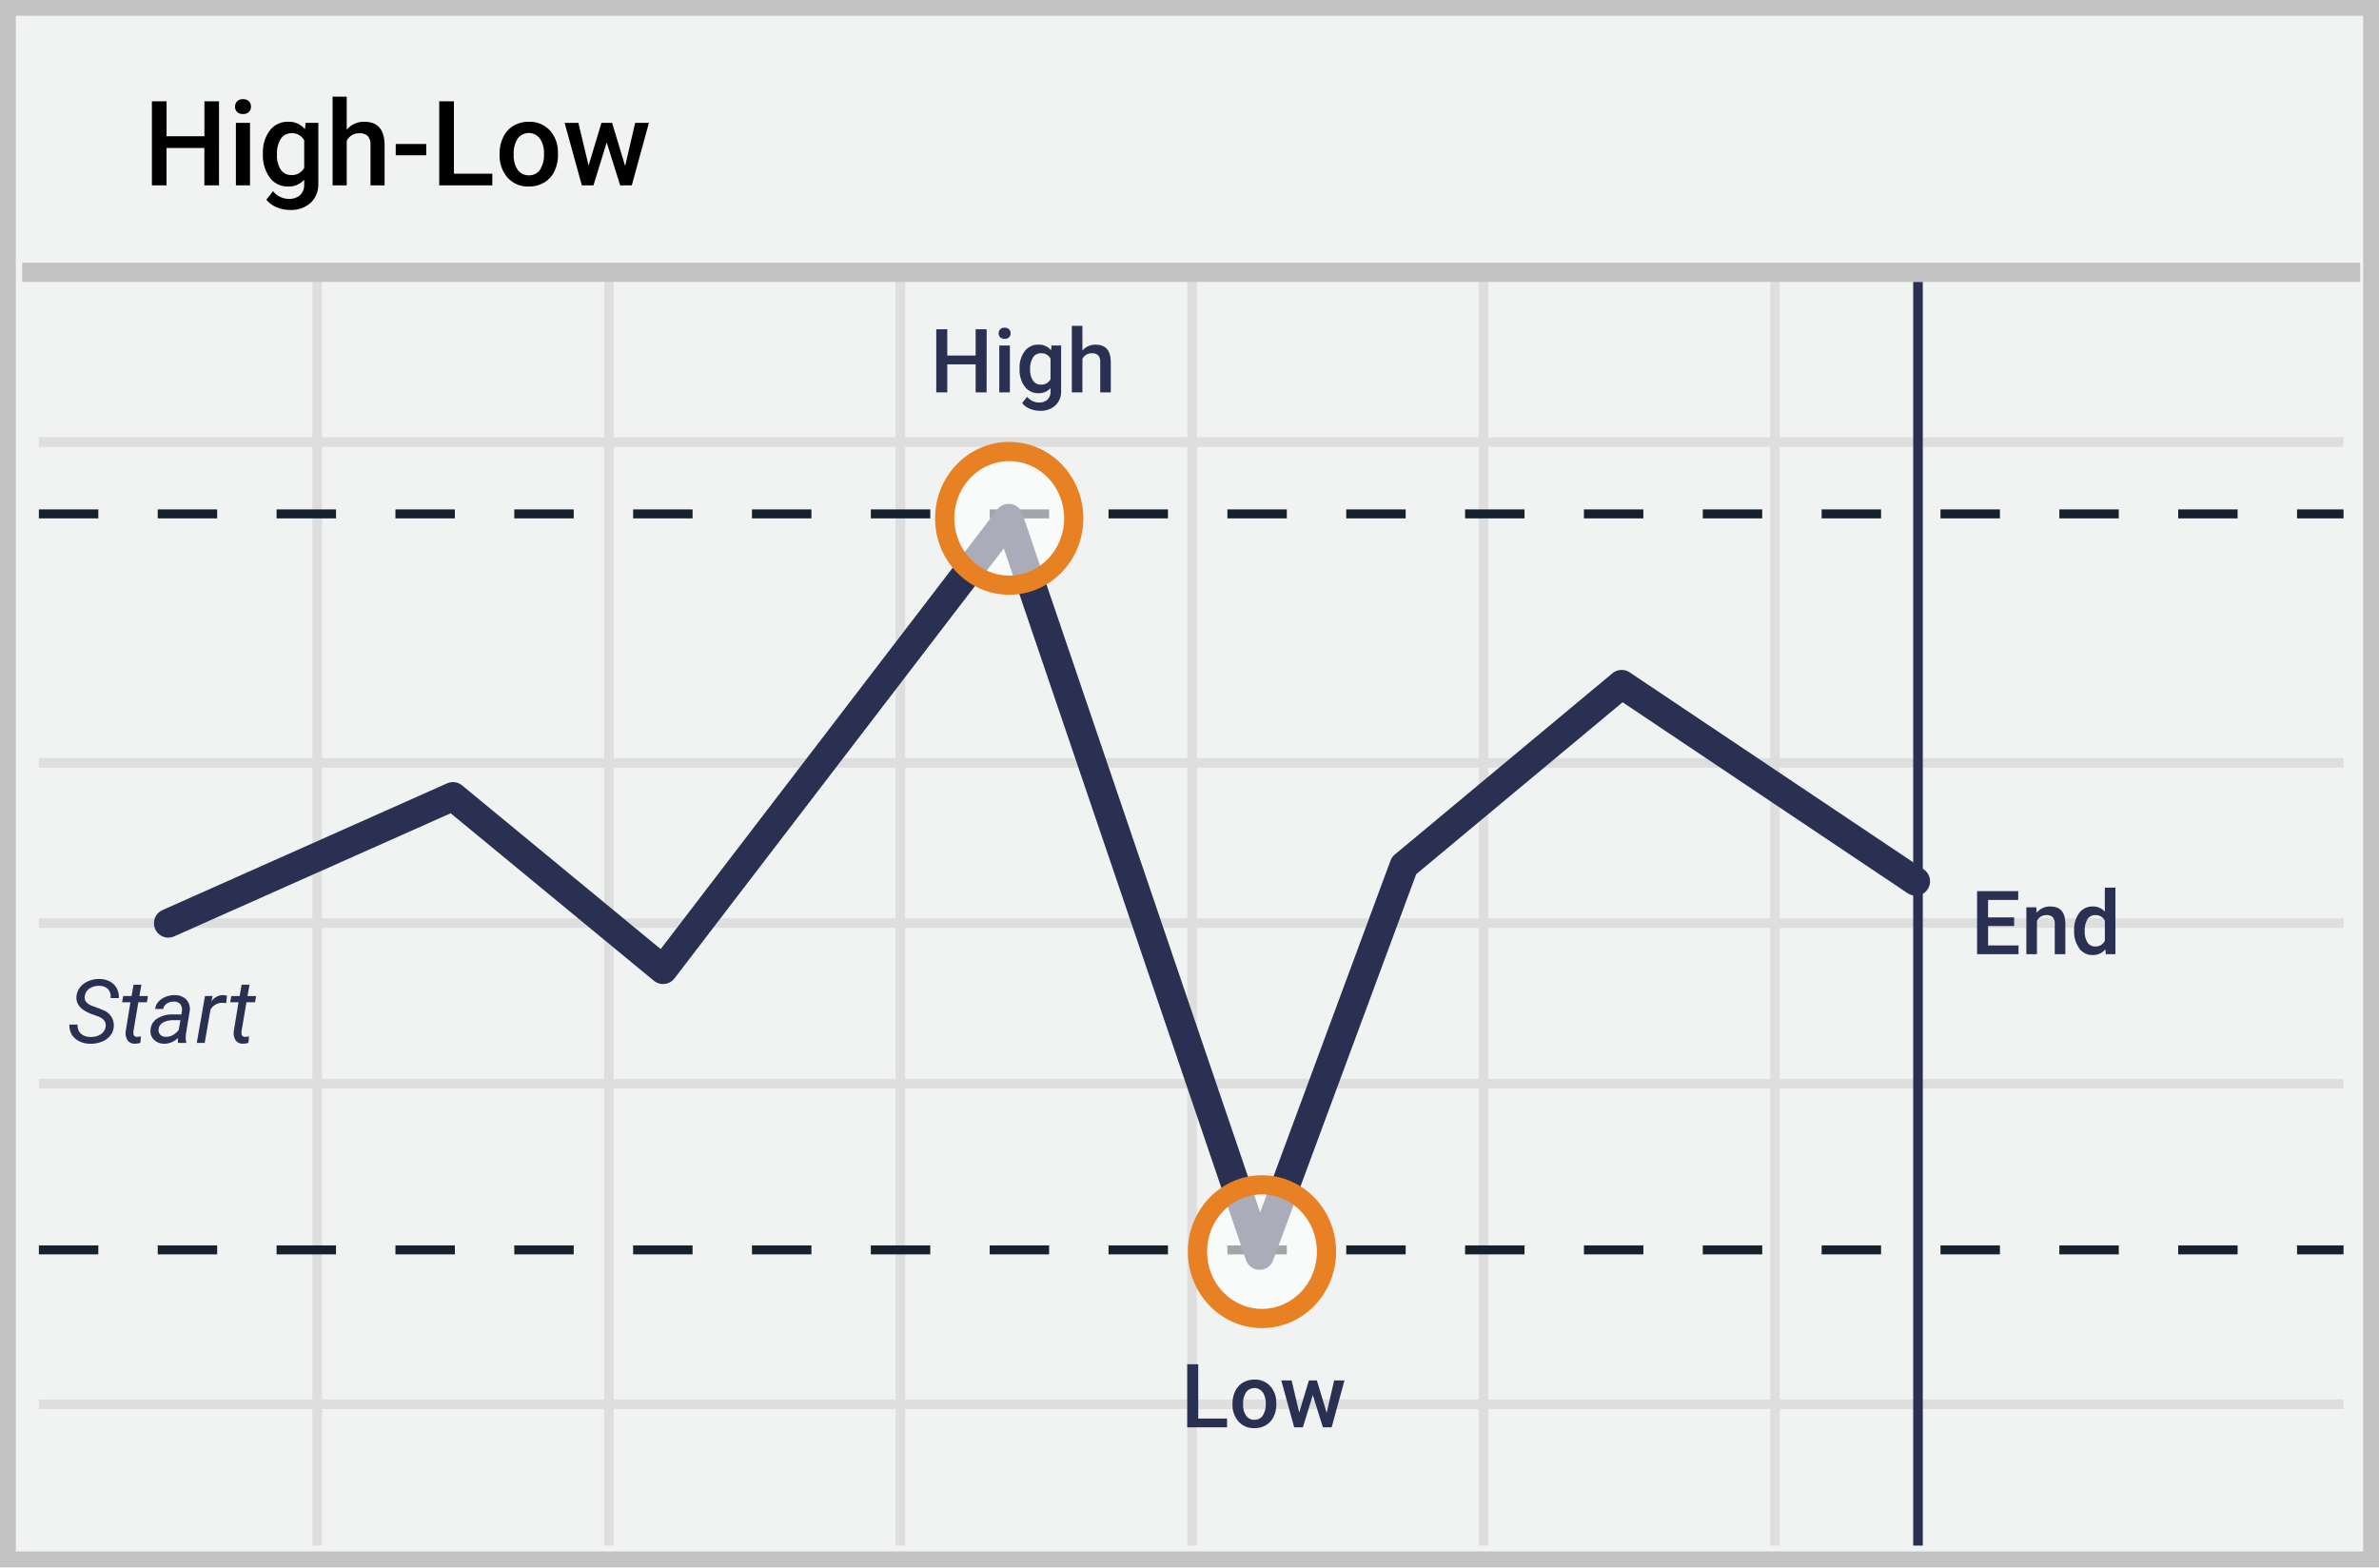
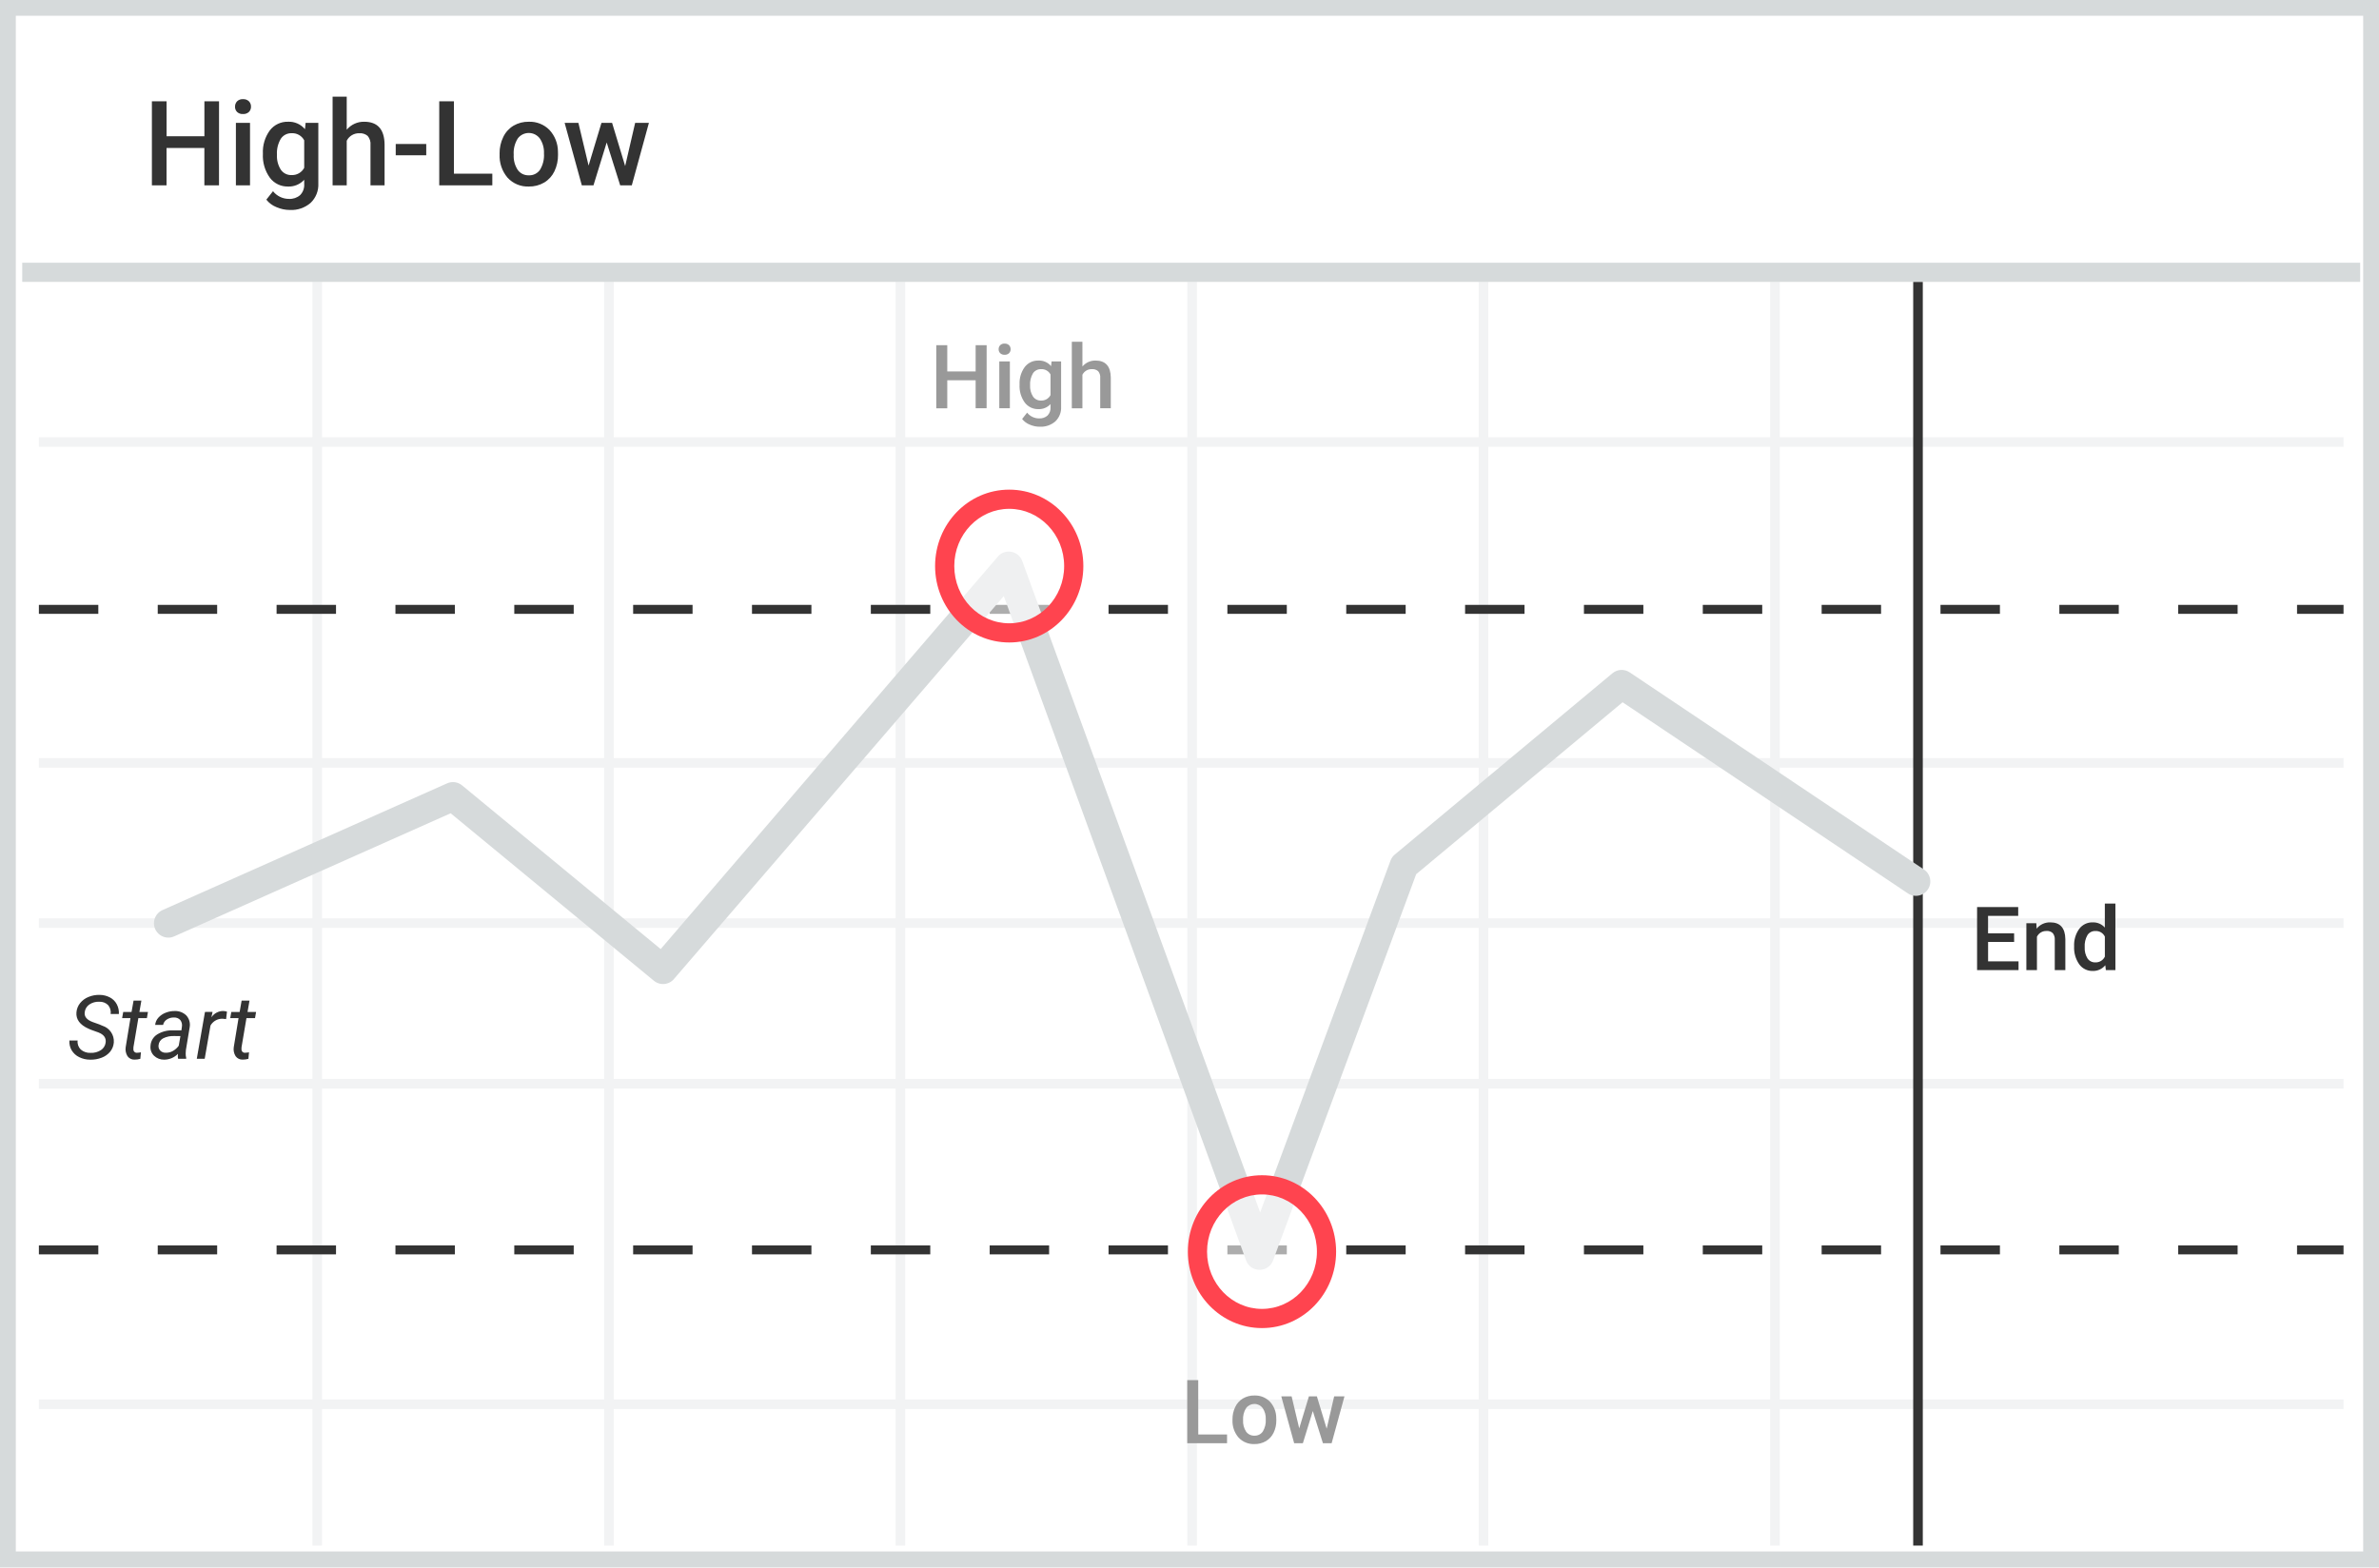
<svg xmlns="http://www.w3.org/2000/svg" width="299" height="197">
-   <g fill="none" fill-rule="evenodd">
-     <path fill="#F1F2F2" d="M0 0h299v197H0z" />
-     <path d="M1.987 1.98v193.04h295.026V1.98H1.987zM299 0v197H0V0h299z" fill="#C2C2C2" fill-rule="nonzero" />
-     <path d="M4.887 55.565h289.656M4.887 95.895h289.656M4.887 136.224h289.656M4.887 176.516h289.656M39.87 35.419v158.864M76.535 35.419v158.864m36.627-158.864v158.864m36.665-158.864v158.864m36.628-158.864v158.864m36.627-158.864v158.864M4.887 116.041h289.656" stroke="#DFDEDE" stroke-width="1.206" />
-     <path d="M4.887 65.161v-1.127h7.469v1.127H4.887zm14.938 0v-1.127h7.468v1.127h-7.468zm14.937 0v-1.127h7.469v1.127h-7.469zm14.938 0v-1.127h7.468v1.127H49.7zm14.937 0v-1.127h7.469v1.127h-7.469zm14.938 0v-1.127h7.468v1.127h-7.468zm14.937 0v-1.127h7.469v1.127h-7.469zm14.938 0v-1.127h7.468v1.127h-7.468zm14.937 0v-1.127h7.469v1.127h-7.469zm14.938 0v-1.127h7.468v1.127h-7.468zm14.937 0v-1.127h7.469v1.127h-7.469zm14.938 0v-1.127h7.468v1.127H169.2zm14.937 0v-1.127h7.469v1.127h-7.469zm14.938 0v-1.127h7.468v1.127h-7.468zm14.937 0v-1.127h7.469v1.127h-7.469zm14.938 0v-1.127h7.468v1.127h-7.468zm14.937 0v-1.127h7.469v1.127h-7.469zm14.938 0v-1.127h7.468v1.127h-7.468zm14.937 0v-1.127h7.469v1.127h-7.469zm14.938 0v-1.127h5.843v1.127H288.7z" fill="#15212D" fill-rule="nonzero" />
-     <path fill="#2A3052" fill-rule="nonzero" d="M240.457 35.42h1.206v158.863h-1.206z" />
-     <path d="M4.887 157.677v-1.128h7.469v1.128H4.887zm14.938 0v-1.128h7.468v1.128h-7.468zm14.937 0v-1.128h7.469v1.128h-7.469zm14.938 0v-1.128h7.468v1.128H49.7zm14.937 0v-1.128h7.469v1.128h-7.469zm14.938 0v-1.128h7.468v1.128h-7.468zm14.937 0v-1.128h7.469v1.128h-7.469zm14.938 0v-1.128h7.468v1.128h-7.468zm14.937 0v-1.128h7.469v1.128h-7.469zm14.938 0v-1.128h7.468v1.128h-7.468zm14.937 0v-1.128h7.469v1.128h-7.469zm14.938 0v-1.128h7.468v1.128H169.2zm14.937 0v-1.128h7.469v1.128h-7.469zm14.938 0v-1.128h7.468v1.128h-7.468zm14.937 0v-1.128h7.469v1.128h-7.469zm14.938 0v-1.128h7.468v1.128h-7.468zm14.937 0v-1.128h7.469v1.128h-7.469zm14.938 0v-1.128h7.468v1.128h-7.468zm14.937 0v-1.128h7.469v1.128h-7.469zm14.938 0v-1.128h5.843v1.128H288.7z" fill="#15212D" fill-rule="nonzero" />
-     <path fill="#C2C2C2" fill-rule="nonzero" d="M2.794 35.436v-2.412h293.842v2.412z" />
-     <path d="M21.918 117.693a1.809 1.809 0 1 1-1.471-3.305l35.745-15.92a1.809 1.809 0 0 1 1.887.257l24.958 20.574 42.309-55.255c.879-1.148 2.683-.852 3.148.517l29.886 87.844 16.384-44.226c.11-.297.296-.56.539-.762l27.355-22.788a1.809 1.809 0 0 1 2.164-.113l36.927 24.744a1.809 1.809 0 1 1-2.014 3.005l-35.802-23.99-25.944 21.613-17.985 48.549c-.592 1.596-2.86 1.566-3.409-.046L126.16 68.93l-41.39 54.056a1.809 1.809 0 0 1-2.587.296L56.64 102.23l-34.723 15.464z" fill="#2A3052" />
-     <ellipse cx="8.11" cy="9.374" rx="8.11" ry="8.4" opacity=".6" transform="translate(150.5 147.962)" fill="#FFF" />
-     <path d="M158.61 166.943c-5.155 0-9.316-4.31-9.316-9.607 0-5.296 4.161-9.606 9.316-9.606 5.155 0 9.317 4.31 9.317 9.606s-4.162 9.607-9.317 9.607zm0-2.412c3.804 0 6.905-3.212 6.905-7.195 0-3.982-3.101-7.194-6.905-7.194-3.803 0-6.904 3.212-6.904 7.194 0 3.983 3.1 7.195 6.904 7.195z" fill="#E88024" fill-rule="nonzero" />
-     <ellipse cx="8.979" cy="8.4" rx="8.11" ry="8.4" opacity=".6" transform="translate(117.862 56.755)" fill="#FFF" />
-     <path d="M126.842 74.761c-5.155 0-9.317-4.31-9.317-9.606s4.162-9.606 9.317-9.606 9.316 4.31 9.316 9.606-4.161 9.606-9.316 9.606zm0-2.412c3.803 0 6.904-3.211 6.904-7.194s-3.1-7.194-6.904-7.194-6.905 3.211-6.905 7.194 3.101 7.194 6.905 7.194z" fill="#E88024" fill-rule="nonzero" />
-     <path d="M27.525 23.302h-1.839v-4.698h-4.754v4.698H19.09V12.73h1.846v4.4h4.754v-4.4h1.839l-.004 10.57zm3.898 0h-1.775v-7.854h1.775v7.854zm-1.883-9.895a.934.934 0 0 1 .261-.676.982.982 0 0 1 .74-.268.994.994 0 0 1 .744.268c.176.18.27.425.262.676a.904.904 0 0 1-.262.666c-.202.185-.473.28-.748.26a.99.99 0 0 1-.74-.26.912.912 0 0 1-.261-.67l.004.004zm3.502 5.91a4.576 4.576 0 0 1 .867-2.921 2.783 2.783 0 0 1 2.295-1.093 2.608 2.608 0 0 1 2.126.937l.079-.792h1.6v7.616a3.158 3.158 0 0 1-.969 2.438 3.698 3.698 0 0 1-2.608.892 4.224 4.224 0 0 1-1.697-.36 3.015 3.015 0 0 1-1.26-.94l.837-1.06a2.54 2.54 0 0 0 2.019.967 1.965 1.965 0 0 0 1.39-.476c.363-.372.55-.88.512-1.398V22.6a2.62 2.62 0 0 1-2.044.848 2.775 2.775 0 0 1-2.265-1.097 4.724 4.724 0 0 1-.882-3.033zm1.767.149c-.037.657.133 1.31.486 1.866.302.44.81.695 1.346.676a1.71 1.71 0 0 0 1.592-.914v-3.457a1.684 1.684 0 0 0-1.577-.892 1.572 1.572 0 0 0-1.36.691 3.527 3.527 0 0 0-.487 2.034v-.004zm8.769-3.16a2.784 2.784 0 0 1 2.197-1.003c1.685 0 2.538.955 2.56 2.866v5.133h-1.771v-5.066a1.544 1.544 0 0 0-.355-1.153 1.452 1.452 0 0 0-1.04-.334 1.71 1.71 0 0 0-1.591.94v5.613h-1.776V12.15h1.776v4.156zm9.994 3.212h-3.835v-1.42h3.835v1.42zm3.48 2.316h4.824v1.468h-6.671V12.73h1.846v9.103zm5.736-2.532a4.61 4.61 0 0 1 .464-2.081c.28-.59.729-1.085 1.29-1.424a3.656 3.656 0 0 1 1.913-.494 3.46 3.46 0 0 1 2.594 1.022 4.013 4.013 0 0 1 1.076 2.714l.008.416a4.65 4.65 0 0 1-.449 2.074 3.307 3.307 0 0 1-1.286 1.416 3.682 3.682 0 0 1-1.928.502 3.437 3.437 0 0 1-2.676-1.108 4.223 4.223 0 0 1-1.002-2.951l-.004-.086zm1.776.15a3.15 3.15 0 0 0 .504 1.902c.321.45.848.707 1.402.684a1.621 1.621 0 0 0 1.398-.695 3.474 3.474 0 0 0 .5-2.044 3.11 3.11 0 0 0-.515-1.885 1.737 1.737 0 0 0-2.777-.011 3.416 3.416 0 0 0-.512 2.052v-.004zm14.008 1.419l1.256-5.427h1.73l-2.153 7.858h-1.457l-1.697-5.393-1.663 5.393h-1.462l-2.16-7.854h1.73l1.279 5.364 1.618-5.364h1.338l1.64 5.423z" fill="#000" fill-rule="nonzero" />
-     <path d="M13.278 129.05c.08-.58-.223-1.004-.909-1.271l-.949-.342-.318-.138c-1.066-.483-1.564-1.162-1.495-2.037.032-.424.191-.83.456-1.163a2.585 2.585 0 0 1 1.058-.78 3.418 3.418 0 0 1 1.405-.26c.45.001.892.111 1.29.319.366.193.665.49.86.855.2.378.292.804.265 1.23l-1.035-.004a1.41 1.41 0 0 0-.33-1.13 1.477 1.477 0 0 0-1.094-.408 2.049 2.049 0 0 0-1.252.345 1.36 1.36 0 0 0-.584.982c-.072.54.263.949 1.006 1.226l.815.29.41.175a2.048 2.048 0 0 1 1.428 2.104c-.032.42-.19.822-.455 1.152a2.541 2.541 0 0 1-1.07.758c-.462.18-.957.264-1.453.25a3.056 3.056 0 0 1-1.372-.317 2.234 2.234 0 0 1-.946-.858 2.135 2.135 0 0 1-.284-1.238l1.032.007c-.053.413.09.828.385 1.123.339.295.78.449 1.23.427.46.026.919-.094 1.308-.342.33-.214.548-.562.598-.951v-.004zm4.492-5.274l-.25 1.427h1.076l-.134.78h-1.073l-.62 3.662c-.01.086-.012.173-.004.26a.415.415 0 0 0 .463.427c.163-.004.326-.023.486-.055l-.078.821c-.236.066-.48.1-.725.1-.35.014-.684-.15-.886-.434-.21-.34-.29-.741-.228-1.134l.598-3.647h-1.047l.139-.78h1.046l.254-1.427h.983zm4.616 7.318a1.313 1.313 0 0 1-.037-.312l.015-.308a2.436 2.436 0 0 1-1.73.728 1.777 1.777 0 0 1-1.272-.49 1.486 1.486 0 0 1-.448-1.209 1.812 1.812 0 0 1 .822-1.46 3.52 3.52 0 0 1 2.026-.524l1.035.003.067-.468a1.073 1.073 0 0 0-.205-.836.993.993 0 0 0-.785-.316 1.535 1.535 0 0 0-.897.245c-.247.153-.42.4-.478.684l-.998.004c.032-.34.175-.662.407-.915.25-.276.563-.488.912-.62.368-.148.762-.22 1.159-.212a1.968 1.968 0 0 1 1.439.557c.35.386.508.91.43 1.424l-.483 2.921-.026.417c-.007.2.016.4.067.594l-.01.093h-1.01zm-1.555-.762c.315.01.627-.068.9-.223.29-.163.54-.388.733-.658l.213-1.215-.747-.004a2.854 2.854 0 0 0-1.439.294c-.313.17-.522.48-.56.833a.84.84 0 0 0 .19.687.93.93 0 0 0 .71.286zm7.587-4.23l-.463-.048a1.699 1.699 0 0 0-1.499.855l-.729 4.185h-.994l1.028-5.891.957-.004-.15.684c.328-.5.888-.8 1.488-.799.16.006.318.034.47.082l-.108.936zm2.942-2.326l-.25 1.427h1.076l-.135.78h-1.076l-.62 3.662c-.01.086-.012.173-.004.26a.415.415 0 0 0 .463.427c.162-.004.323-.023.482-.055l-.075.821c-.236.066-.48.1-.725.1-.35.014-.683-.15-.885-.434a1.665 1.665 0 0 1-.232-1.134l.602-3.647h-1.047l.138-.78h1.047l.25-1.427h.99zm221.783-7.371h-3.274v2.438h3.827v1.1h-5.21v-7.928h5.169v1.111h-3.79v2.19h3.274l.004 1.089zm2.788-2.353l.038.68a2.135 2.135 0 0 1 1.726-.788c1.234 0 1.862.703 1.884 2.108v3.891h-1.33v-3.817a1.207 1.207 0 0 0-.247-.829 1.028 1.028 0 0 0-.796-.271 1.283 1.283 0 0 0-1.196.725v4.192h-1.33v-5.891h1.251zm4.75 2.9a3.488 3.488 0 0 1 .636-2.183 2.037 2.037 0 0 1 1.704-.825c.58-.02 1.139.22 1.521.654v-3.018h1.33v8.363h-1.203l-.067-.61c-.388.475-.978.74-1.592.718a2.026 2.026 0 0 1-1.682-.832 3.617 3.617 0 0 1-.646-2.268zm1.331.118c-.028.491.093.98.348 1.401.218.329.594.52.99.502.51.023.982-.264 1.196-.725v-2.512a1.238 1.238 0 0 0-1.185-.706 1.138 1.138 0 0 0-.998.505 2.72 2.72 0 0 0-.351 1.535zM150.6 178.315h3.619v1.1h-5.005v-7.928h1.383l.004 6.828zm4.303-1.9a3.46 3.46 0 0 1 .347-1.56 2.51 2.51 0 0 1 .968-1.067 2.74 2.74 0 0 1 1.436-.372 2.594 2.594 0 0 1 1.943.766 3.01 3.01 0 0 1 .807 2.036l.008.313a3.48 3.48 0 0 1-.337 1.557 2.48 2.48 0 0 1-.964 1.06c-.439.256-.94.386-1.45.375a2.578 2.578 0 0 1-2.003-.829 3.17 3.17 0 0 1-.755-2.215v-.064zm1.33.112c-.03.504.103 1.003.378 1.427.241.338.638.53 1.054.513.415.016.81-.18 1.046-.52.28-.46.41-.995.374-1.532.028-.5-.107-.997-.385-1.416a1.303 1.303 0 0 0-2.082-.007 2.56 2.56 0 0 0-.385 1.539v-.004zm10.506 1.063l.942-4.066h1.297l-1.614 5.891h-1.095l-1.271-4.044-1.249 4.044h-1.095l-1.618-5.891h1.297l.957 4.025 1.218-4.025h1.002l1.23 4.066zM124.001 49.32h-1.379v-3.523h-3.566v3.524h-1.382v-7.929h1.382v3.301h3.566v-3.3h1.383L124 49.32zm2.923 0h-1.33v-5.89h1.33v5.89zm-1.413-7.422a.7.7 0 0 1 .194-.506.735.735 0 0 1 .561-.2.746.746 0 0 1 .557.2.7.7 0 0 1 .194.506.678.678 0 0 1-.194.498.75.75 0 0 1-.56.2.742.742 0 0 1-.558-.2.682.682 0 0 1-.194-.498zm2.631 4.434a3.432 3.432 0 0 1 .647-2.193 2.086 2.086 0 0 1 1.72-.817 1.956 1.956 0 0 1 1.595.702l.06-.595h1.2v5.713a2.368 2.368 0 0 1-.726 1.83 2.775 2.775 0 0 1-1.958.668 3.17 3.17 0 0 1-1.27-.267 2.26 2.26 0 0 1-.946-.707l.628-.795c.364.462.923.73 1.513.725a1.48 1.48 0 0 0 1.047-.357c.27-.28.41-.661.381-1.048v-.398c-.39.427-.952.66-1.532.636a2.082 2.082 0 0 1-1.7-.818 3.543 3.543 0 0 1-.659-2.279zm1.323.112c-.028.492.099.98.363 1.397.226.331.607.524 1.009.51.499.023.965-.244 1.196-.684v-2.595a1.265 1.265 0 0 0-1.181-.669 1.176 1.176 0 0 0-1.024.52c-.272.46-.399.992-.363 1.525v-.004zm6.578-2.372a2.087 2.087 0 0 1 1.645-.75c1.263 0 1.903.716 1.92 2.148v3.85h-1.33v-3.798a1.159 1.159 0 0 0-.261-.866 1.088 1.088 0 0 0-.785-.253 1.283 1.283 0 0 0-1.192.706v4.212h-1.33v-8.363h1.33l.003 3.114z" fill="#2A3052" fill-rule="nonzero" />
+   <g fill="none">
+     <path fill="#FFF" d="M0 0h299v197H0z" />
+     <path fill="#D6DADB" d="M1.987 1.98v193.04h295.026V1.98H1.987zM299 0v197H0V0h299z" />
+     <path fill="#F2F3F4" d="M40.473 35.419v19.542h35.459V35.419h1.206l-.001 19.542h35.422V35.419h1.206v19.542h35.459V35.419h1.206v19.542h35.421l.001-19.542h1.206v19.542h35.42l.001-19.542h1.206v19.542l70.858.001v1.206h-70.858v39.124h70.858v1.206l-70.858-.001v18.941h70.858v1.206l-70.858-.001v18.977l70.858.001v1.206h-70.858v39.085l70.858.001v1.206l-70.858-.001v17.165h-1.206l-.001-17.165h-35.42v17.165h-1.206l-.001-17.165H150.43v17.165h-1.206v-17.165h-35.459v17.165h-1.206v-17.165H77.137l.001 17.165h-1.206v-17.165H40.473v17.165h-1.206l-.001-17.165-34.379.001v-1.206l34.379-.001v-39.085H4.887v-1.206l34.379-.001v-18.977l-34.379.001v-1.206h34.379V96.497l-34.379.001v-1.206h34.379V56.168H4.887v-1.206l34.379-.001.001-19.542h1.206zm182.005 101.408h-35.42v39.085h35.42v-39.085zm-36.627 0H150.43v39.085h35.421v-39.085zm-36.627 0h-35.459v39.085h35.459v-39.085zm-36.665 0H77.137v39.085h35.422v-39.085zm-36.627 0H40.473v39.085h35.459v-39.085zm146.546-20.184h-35.42v18.977h35.42v-18.977zm-36.627 0H150.43v18.977h35.421v-18.977zm-36.627 0h-35.459v18.977h35.459v-18.977zm-36.665 0H77.137v18.977h35.422v-18.977zm-36.627 0H40.473v18.977h35.459v-18.977zm0-20.146H40.473v18.941h35.459V96.497zm36.627 0H77.137v18.941h35.422V96.497zm36.665 0h-35.459v18.941h35.459V96.497zm36.627 0H150.43v18.941h35.421V96.497zm36.627 0h-35.42v18.941h35.42V96.497zm0-40.329h-35.42v39.124h35.42V56.168zm-36.627 0H150.43v39.124h35.421V56.168zm-36.627 0h-35.459v39.124h35.459V56.168zm-36.665 0H77.137v39.124h35.422V56.168zm-36.627 0H40.473v39.124h35.459V56.168z" />
+     <path fill="#333" d="M241.663 35.42v158.863h-1.206V35.42h1.206zm52.88 121.129v1.128H288.7v-1.128h5.843zm-282.187 0v1.128H4.887v-1.128h7.469zm268.875 0v1.128h-7.469v-1.128h7.469zm-14.938 0v1.128h-7.468v-1.128h7.468zm-14.937 0v1.128h-7.469v-1.128h7.469zm-14.938 0v1.128h-7.468v-1.128h7.468zm-14.937 0v1.128h-7.469v-1.128h7.469zm-14.938 0v1.128h-7.468v-1.128h7.468zm-14.937 0v1.128h-7.469v-1.128h7.469zm-14.938 0v1.128H169.2v-1.128h7.468zm-14.937 0v1.128h-7.469v-1.128h7.469zm-14.938 0v1.128h-7.468v-1.128h7.468zm-14.937 0v1.128h-7.469v-1.128h7.469zm-14.938 0v1.128h-7.468v-1.128h7.468zm-14.937 0v1.128h-7.469v-1.128h7.469zm-14.938 0v1.128h-7.468v-1.128h7.468zm-14.937 0v1.128h-7.469v-1.128h7.469zm-14.938 0v1.128H49.7v-1.128h7.468zm-14.937 0v1.128h-7.469v-1.128h7.469zm-14.938 0v1.128h-7.468v-1.128h7.468zm0-80.515v1.127h-7.468v-1.127h7.468zm-14.937 0v1.127H4.887v-1.127h7.469zm268.875 0v1.127h-7.469v-1.127h7.469zm-14.938 0v1.127h-7.468v-1.127h7.468zm-14.937 0v1.127h-7.469v-1.127h7.469zm-14.938 0v1.127h-7.468v-1.127h7.468zm-14.937 0v1.127h-7.469v-1.127h7.469zm-14.938 0v1.127h-7.468v-1.127h7.468zm-14.937 0v1.127h-7.469v-1.127h7.469zm-14.938 0v1.127H169.2v-1.127h7.468zm-14.937 0v1.127h-7.469v-1.127h7.469zm-14.938 0v1.127h-7.468v-1.127h7.468zm-14.937 0v1.127h-7.469v-1.127h7.469zm-14.938 0v1.127h-7.468v-1.127h7.468zm-14.937 0v1.127h-7.469v-1.127h7.469zm-14.938 0v1.127h-7.468v-1.127h7.468zm-14.937 0v1.127h-7.469v-1.127h7.469zm-14.938 0v1.127H49.7v-1.127h7.468zm-14.937 0v1.127h-7.469v-1.127h7.469zm252.312 0v1.127H288.7v-1.127h5.843z" />
+     <path fill="#D6DADB" d="M2.794 35.436v-2.412h293.842v2.412zm17.307 82.084a1.809 1.809 0 0 1 .346-3.132l35.745-15.92a1.806 1.806 0 0 1 1.887.257l24.958 20.574 42.309-49.255c.879-1.148 2.683-.852 3.148.517l29.886 81.844 16.384-44.226c.11-.297.296-.56.539-.762l27.355-22.788a1.808 1.808 0 0 1 2.164-.113l36.927 24.744a1.81 1.81 0 1 1-2.014 3.005l-35.802-23.99-25.944 21.613-17.985 48.549c-.592 1.596-2.86 1.566-3.409-.046L126.16 74.93l-41.39 48.056a1.806 1.806 0 0 1-2.587.296L56.64 102.23l-34.723 15.464a1.81 1.81 0 0 1-1.816-.173z" />
+     <ellipse cx="158.61" cy="157.336" fill="#FFF" opacity=".6" rx="8.11" ry="8.4" />
+     <ellipse cx="126.841" cy="71.155" fill="#FFF" opacity=".6" rx="8.11" ry="8.4" />
+     <path fill="#FF444F" d="M158.61 147.73c5.155 0 9.317 4.31 9.317 9.606s-4.162 9.607-9.317 9.607-9.316-4.31-9.316-9.607c0-5.296 4.161-9.606 9.316-9.606zm0 2.412c-3.803 0-6.904 3.212-6.904 7.194 0 3.983 3.1 7.195 6.904 7.195s6.905-3.212 6.905-7.195c0-3.982-3.101-7.194-6.905-7.194zm-31.768-88.593c5.155 0 9.316 4.31 9.316 9.606s-4.161 9.606-9.316 9.606c-5.155 0-9.317-4.31-9.317-9.606s4.162-9.606 9.317-9.606zm0 2.412c-3.804 0-6.905 3.211-6.905 7.194s3.101 7.194 6.905 7.194c3.803 0 6.904-3.211 6.904-7.194s-3.1-7.194-6.904-7.194z" />
+     <path fill="#333" d="M27.525 23.302h-1.839v-4.698h-4.754v4.698H19.09V12.73h1.846v4.4h4.754v-4.4h1.839l-.004 10.57v.002zm3.898 0h-1.775v-7.854h1.775v7.854zm-1.883-9.895a.934.934 0 0 1 .261-.676.98.98 0 0 1 .74-.268.997.997 0 0 1 .744.268c.176.18.27.425.262.676a.904.904 0 0 1-.262.666c-.202.185-.473.28-.748.26a.988.988 0 0 1-.74-.26.91.91 0 0 1-.261-.67l.004.004zm3.502 5.91a4.578 4.578 0 0 1 .867-2.921 2.782 2.782 0 0 1 2.295-1.093 2.61 2.61 0 0 1 2.126.937l.079-.792h1.6v7.616a3.158 3.158 0 0 1-.969 2.438 3.699 3.699 0 0 1-2.608.892 4.224 4.224 0 0 1-1.697-.36 3.007 3.007 0 0 1-1.26-.94l.837-1.06a2.538 2.538 0 0 0 2.019.967 1.967 1.967 0 0 0 1.39-.476c.363-.372.55-.88.512-1.398V22.6c-.523.57-1.27.881-2.044.848a2.775 2.775 0 0 1-2.265-1.097 4.723 4.723 0 0 1-.882-3.033v-.001zm1.767.149c-.037.657.133 1.31.486 1.866.302.44.81.695 1.346.676a1.71 1.71 0 0 0 1.592-.914v-3.457a1.684 1.684 0 0 0-1.577-.892 1.571 1.571 0 0 0-1.36.691 3.528 3.528 0 0 0-.487 2.034v-.004zm8.769-3.16a2.785 2.785 0 0 1 2.197-1.003c1.685 0 2.538.955 2.56 2.866v5.133h-1.771v-5.066a1.542 1.542 0 0 0-.355-1.153 1.455 1.455 0 0 0-1.04-.334 1.709 1.709 0 0 0-1.591.94v5.613h-1.776V12.15h1.776v4.156zm9.994 3.212h-3.835v-1.42h3.835v1.42zm3.48 2.316h4.824v1.468h-6.671V12.73h1.846v9.103l.001.001zm5.736-2.532c-.01-.72.149-1.433.464-2.081.28-.59.729-1.085 1.29-1.424a3.656 3.656 0 0 1 1.913-.494c.97-.038 1.91.333 2.594 1.022a4.014 4.014 0 0 1 1.076 2.714l.008.416a4.644 4.644 0 0 1-.449 2.074 3.309 3.309 0 0 1-1.286 1.416 3.683 3.683 0 0 1-1.928.502 3.439 3.439 0 0 1-2.676-1.108 4.226 4.226 0 0 1-1.002-2.951l-.004-.086zm1.776.15c-.04.672.137 1.338.504 1.902.321.45.848.707 1.402.684a1.622 1.622 0 0 0 1.398-.695 3.47 3.47 0 0 0 .5-2.044 3.112 3.112 0 0 0-.515-1.885 1.736 1.736 0 0 0-2.777-.011 3.418 3.418 0 0 0-.512 2.052v-.004.001zm14.008 1.419l1.256-5.427h1.73l-2.153 7.858h-1.457l-1.697-5.393-1.663 5.393h-1.462l-2.16-7.854h1.73l1.279 5.364 1.618-5.364h1.338l1.64 5.423h.001z" />
+     <path fill="#999" d="M150.6 180.315h3.619v1.1h-5.005v-7.928h1.383l.004 6.828h-.001zm4.303-1.9a3.454 3.454 0 0 1 .347-1.56c.211-.443.548-.814.968-1.067a2.74 2.74 0 0 1 1.436-.372 2.597 2.597 0 0 1 1.943.766 3.01 3.01 0 0 1 .807 2.036l.008.313a3.477 3.477 0 0 1-.337 1.557c-.21.44-.545.81-.964 1.06-.439.256-.94.386-1.45.375a2.58 2.58 0 0 1-2.003-.829 3.17 3.17 0 0 1-.755-2.215v-.064zm1.33.112c-.03.504.103 1.003.378 1.427.241.338.638.53 1.054.513.415.016.81-.18 1.046-.52.28-.46.41-.995.374-1.532.028-.5-.107-.997-.385-1.416a1.305 1.305 0 0 0-2.082-.007 2.56 2.56 0 0 0-.385 1.539v-.004zm10.506 1.063l.942-4.066h1.297l-1.614 5.891h-1.095l-1.271-4.044-1.249 4.044h-1.095l-1.618-5.891h1.297l.957 4.025 1.218-4.025h1.002l1.23 4.066h-.001zM124.001 51.32h-1.379v-3.523h-3.566v3.524h-1.382v-7.929h1.382v3.301h3.566v-3.3h1.383L124 51.32h.001zm2.923 0h-1.33v-5.89h1.33v5.89zm-1.413-7.422a.7.7 0 0 1 .194-.506.735.735 0 0 1 .561-.2.749.749 0 0 1 .557.2.7.7 0 0 1 .194.506.678.678 0 0 1-.194.498.751.751 0 0 1-.56.2.742.742 0 0 1-.558-.2.681.681 0 0 1-.194-.498zm2.631 4.434a3.435 3.435 0 0 1 .647-2.193 2.089 2.089 0 0 1 1.72-.817 1.956 1.956 0 0 1 1.595.702l.06-.595h1.2v5.713a2.37 2.37 0 0 1-.726 1.83 2.774 2.774 0 0 1-1.958.668c-.437 0-.87-.091-1.27-.267a2.268 2.268 0 0 1-.946-.707l.628-.795c.364.462.923.73 1.513.725.382.02.757-.107 1.047-.357.27-.28.41-.661.381-1.048v-.398c-.39.427-.952.66-1.532.636a2.085 2.085 0 0 1-1.7-.818 3.54 3.54 0 0 1-.659-2.279zm1.323.112c-.028.492.099.98.363 1.397.226.331.607.524 1.009.51.499.023.965-.244 1.196-.684v-2.595a1.264 1.264 0 0 0-1.181-.669 1.176 1.176 0 0 0-1.024.52c-.272.46-.399.992-.363 1.525v-.004zm6.578-2.372a2.086 2.086 0 0 1 1.645-.75c1.263 0 1.903.716 1.92 2.148v3.85h-1.33v-3.798a1.157 1.157 0 0 0-.261-.866 1.087 1.087 0 0 0-.785-.253 1.283 1.283 0 0 0-1.192.706v4.212h-1.33v-8.363h1.33l.003 3.114z" />
+     <path fill="#333" d="M12.526 125.059c.45.001.892.111 1.29.319.366.193.665.49.86.855.2.378.292.804.265 1.23l-1.035-.004c.06-.407-.06-.82-.33-1.13a1.48 1.48 0 0 0-1.094-.408 2.045 2.045 0 0 0-1.252.345c-.33.226-.543.585-.584.982-.072.54.263.949 1.006 1.226l.815.29.41.175a2.048 2.048 0 0 1 1.428 2.104c-.032.42-.19.822-.455 1.152a2.54 2.54 0 0 1-1.07.758c-.462.18-.957.264-1.453.25a3.049 3.049 0 0 1-1.372-.317 2.24 2.24 0 0 1-.946-.858 2.136 2.136 0 0 1-.284-1.238l1.032.007c-.053.413.09.828.385 1.123.339.295.78.449 1.23.427.46.026.919-.094 1.308-.342.33-.214.548-.562.598-.951v-.004c.08-.58-.223-1.004-.909-1.271l-.949-.342-.318-.138c-1.066-.483-1.564-1.162-1.495-2.037.032-.424.191-.83.456-1.163.28-.347.644-.616 1.058-.78a3.42 3.42 0 0 1 1.405-.26zm9.453 2.029a1.968 1.968 0 0 1 1.439.557c.35.386.508.91.43 1.424l-.483 2.921-.026.417c-.007.2.016.4.067.594l-.01.093h-1.01a1.312 1.312 0 0 1-.037-.312l.015-.308a2.437 2.437 0 0 1-1.73.728 1.778 1.778 0 0 1-1.272-.49 1.49 1.49 0 0 1-.448-1.209 1.811 1.811 0 0 1 .822-1.46 3.519 3.519 0 0 1 2.026-.524l1.035.003.067-.468a1.075 1.075 0 0 0-.205-.836.994.994 0 0 0-.785-.316 1.54 1.54 0 0 0-.897.245c-.247.153-.42.4-.478.684l-.998.004c.032-.34.175-.662.407-.915.25-.276.563-.488.912-.62.368-.148.762-.22 1.159-.212zm-4.209-1.312l-.25 1.427h1.076l-.134.78h-1.073l-.62 3.662c-.01.086-.012.173-.004.26a.416.416 0 0 0 .463.427c.163-.004.326-.023.486-.055l-.078.821c-.236.066-.48.1-.725.1-.35.014-.684-.15-.886-.434-.21-.34-.29-.741-.228-1.134l.598-3.647h-1.047l.139-.78h1.046l.254-1.427h.983zm13.59 0l-.25 1.427h1.076l-.135.78h-1.076l-.62 3.662c-.01.086-.012.173-.004.26a.416.416 0 0 0 .463.427c.162-.004.323-.023.482-.055l-.075.821c-.236.066-.48.1-.725.1-.35.014-.683-.15-.885-.434a1.666 1.666 0 0 1-.232-1.134l.602-3.647h-1.047l.138-.78h1.047l.25-1.427h.991zm-3.304 1.308c.16.006.318.034.47.082l-.108.936-.463-.048a1.7 1.7 0 0 0-1.499.855l-.729 4.185h-.994l1.028-5.891.957-.004-.15.684c.328-.5.888-.8 1.488-.799zm-7.565 3.442c-.313.17-.522.48-.56.833a.84.84 0 0 0 .19.687.93.93 0 0 0 .71.286c.315.01.627-.068.9-.223.29-.163.54-.388.733-.658l.213-1.215-.747-.004a2.845 2.845 0 0 0-1.439.294zm245.381-16.946v8.363h-1.203l-.067-.61c-.388.475-.978.74-1.592.718a2.025 2.025 0 0 1-1.682-.832 3.616 3.616 0 0 1-.646-2.268l-.001.001a3.486 3.486 0 0 1 .636-2.183 2.037 2.037 0 0 1 1.704-.825c.58-.02 1.139.22 1.521.654v-3.018h1.33zm-12.217.435v1.111h-3.79v2.19h3.274l.004 1.089h-3.274v2.438h3.827v1.1h-5.21v-7.928h5.169zm4.04 1.929c1.234 0 1.862.703 1.884 2.108v3.891h-1.33v-3.817a1.206 1.206 0 0 0-.247-.829 1.028 1.028 0 0 0-.796-.271 1.282 1.282 0 0 0-1.196.725v4.192h-1.33v-5.891h1.251l.038.68c.42-.518 1.06-.81 1.726-.788zm5.666 1.086a1.139 1.139 0 0 0-.998.505c-.266.466-.388 1-.351 1.535-.028.491.093.98.348 1.401.218.329.594.52.99.502.51.023.982-.264 1.196-.725v-2.512a1.237 1.237 0 0 0-1.185-.706z" />
  </g>
</svg>
